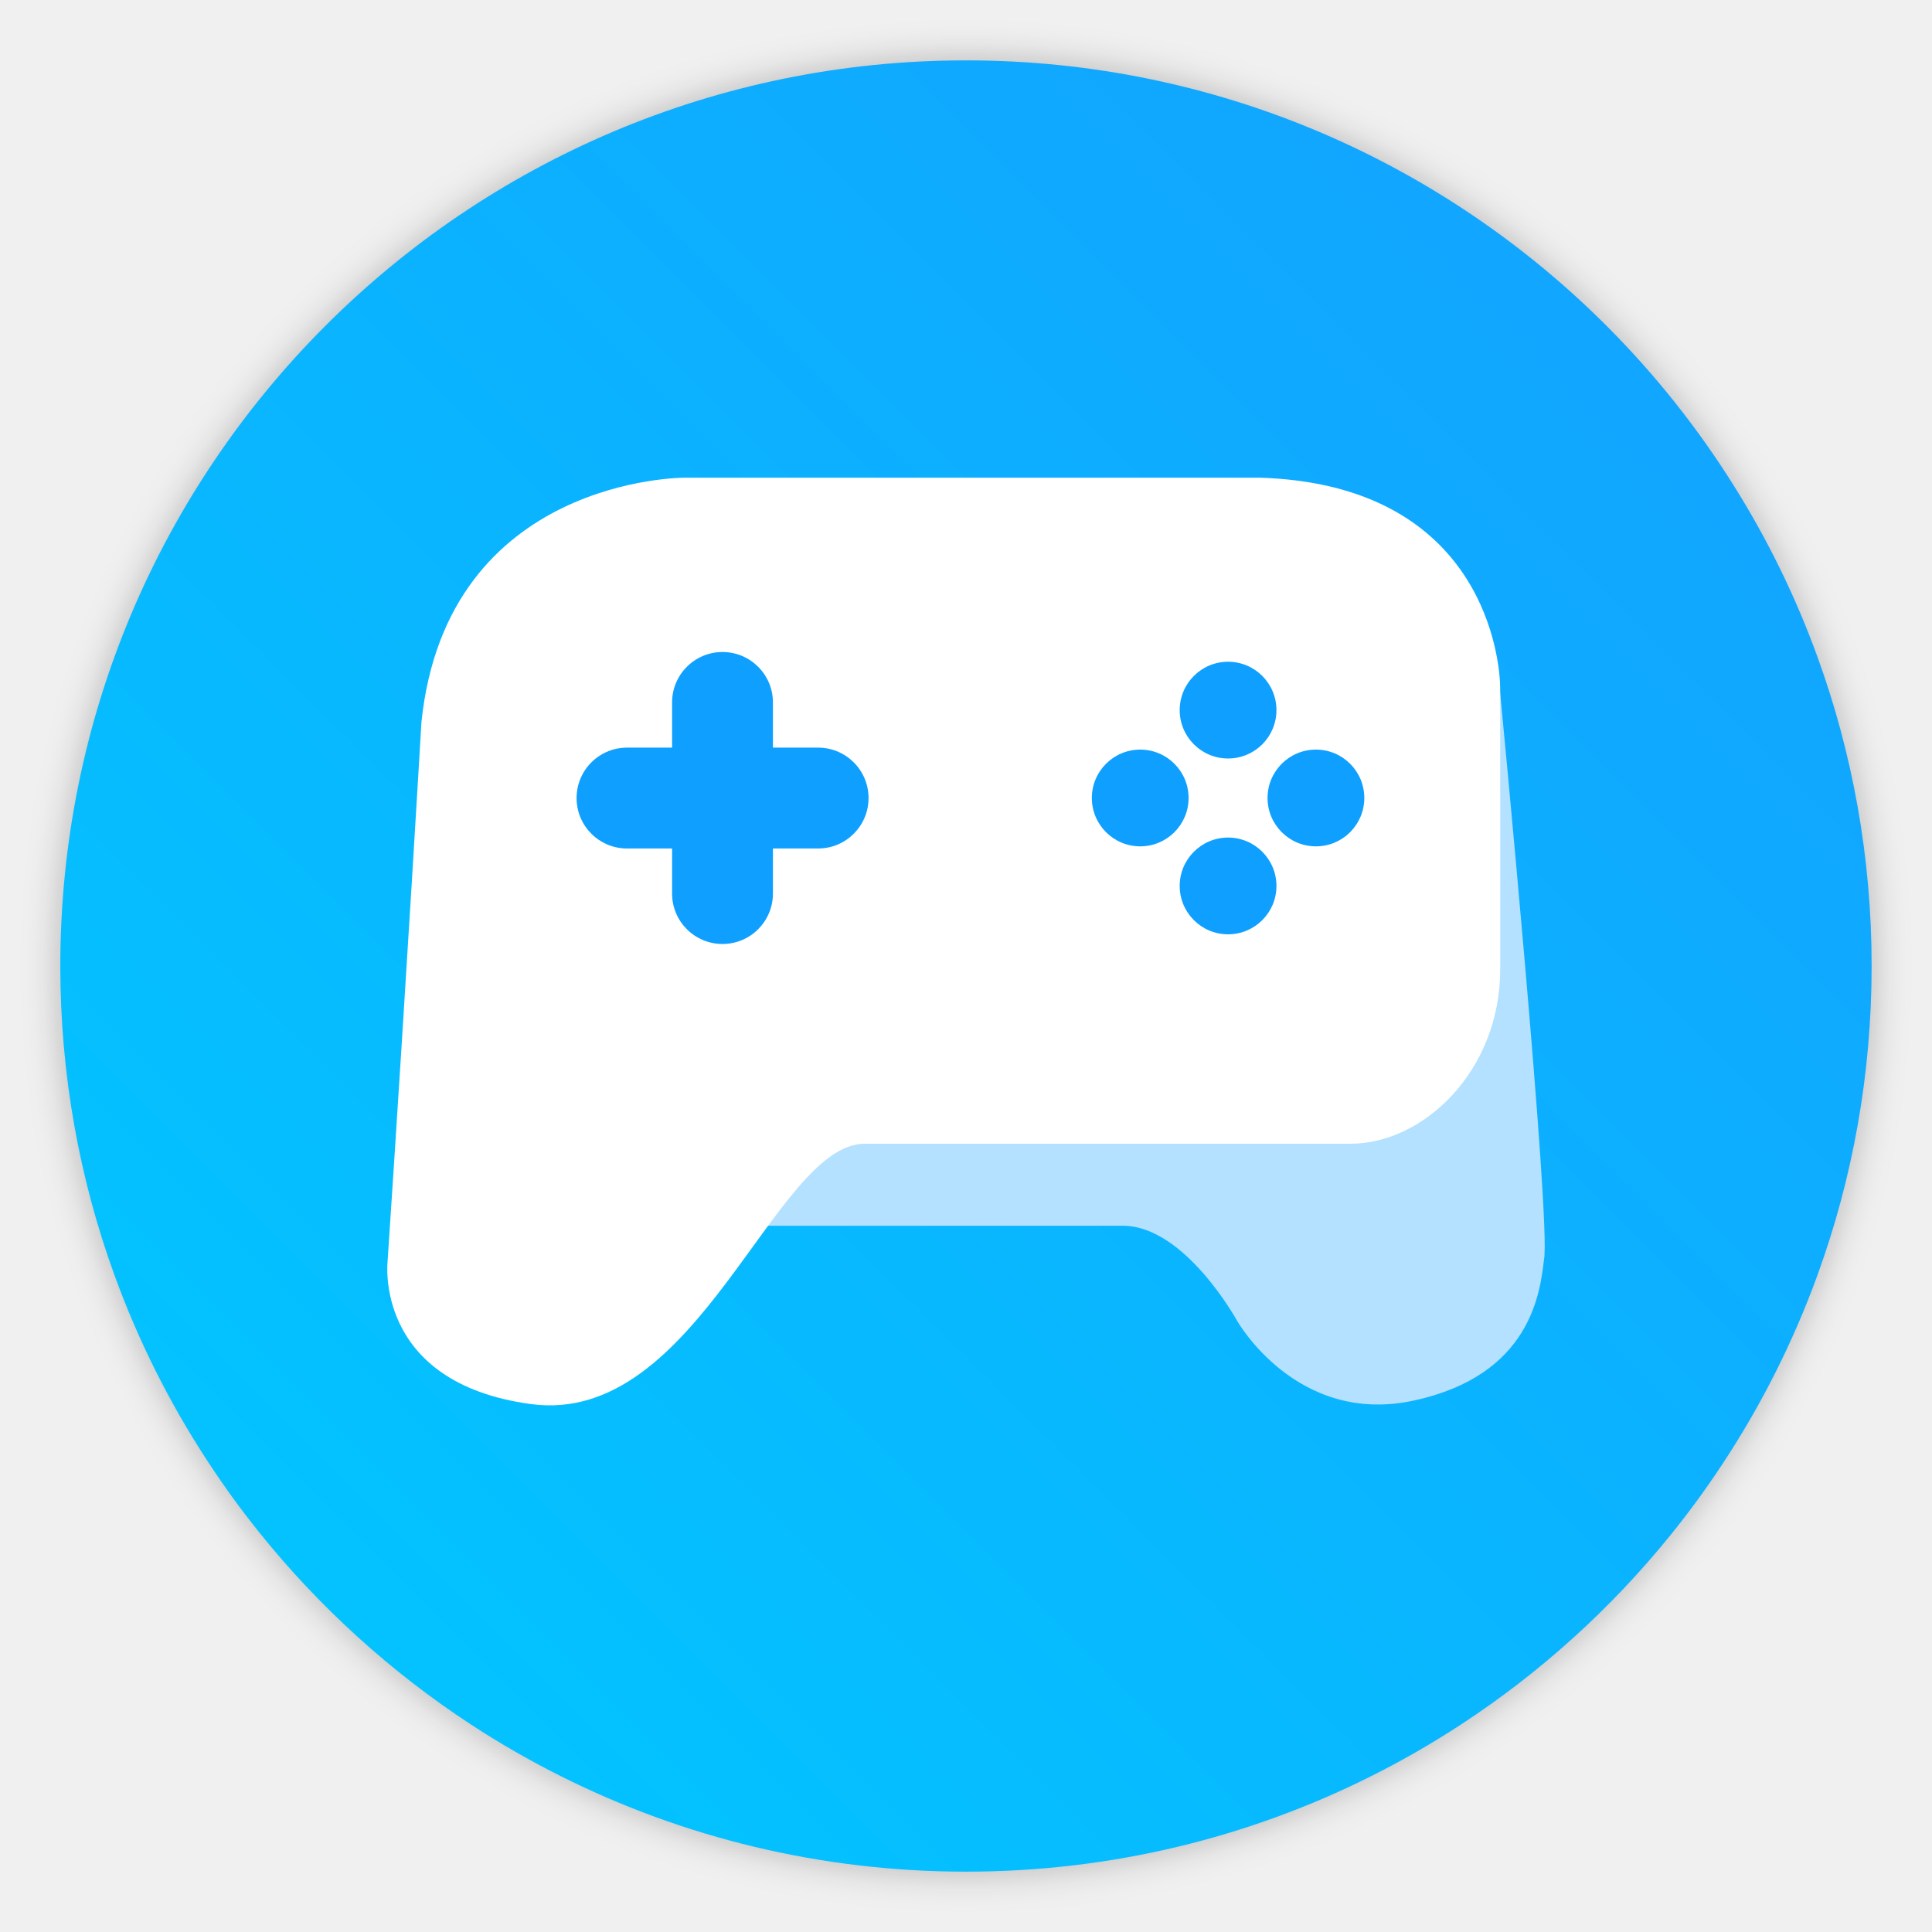
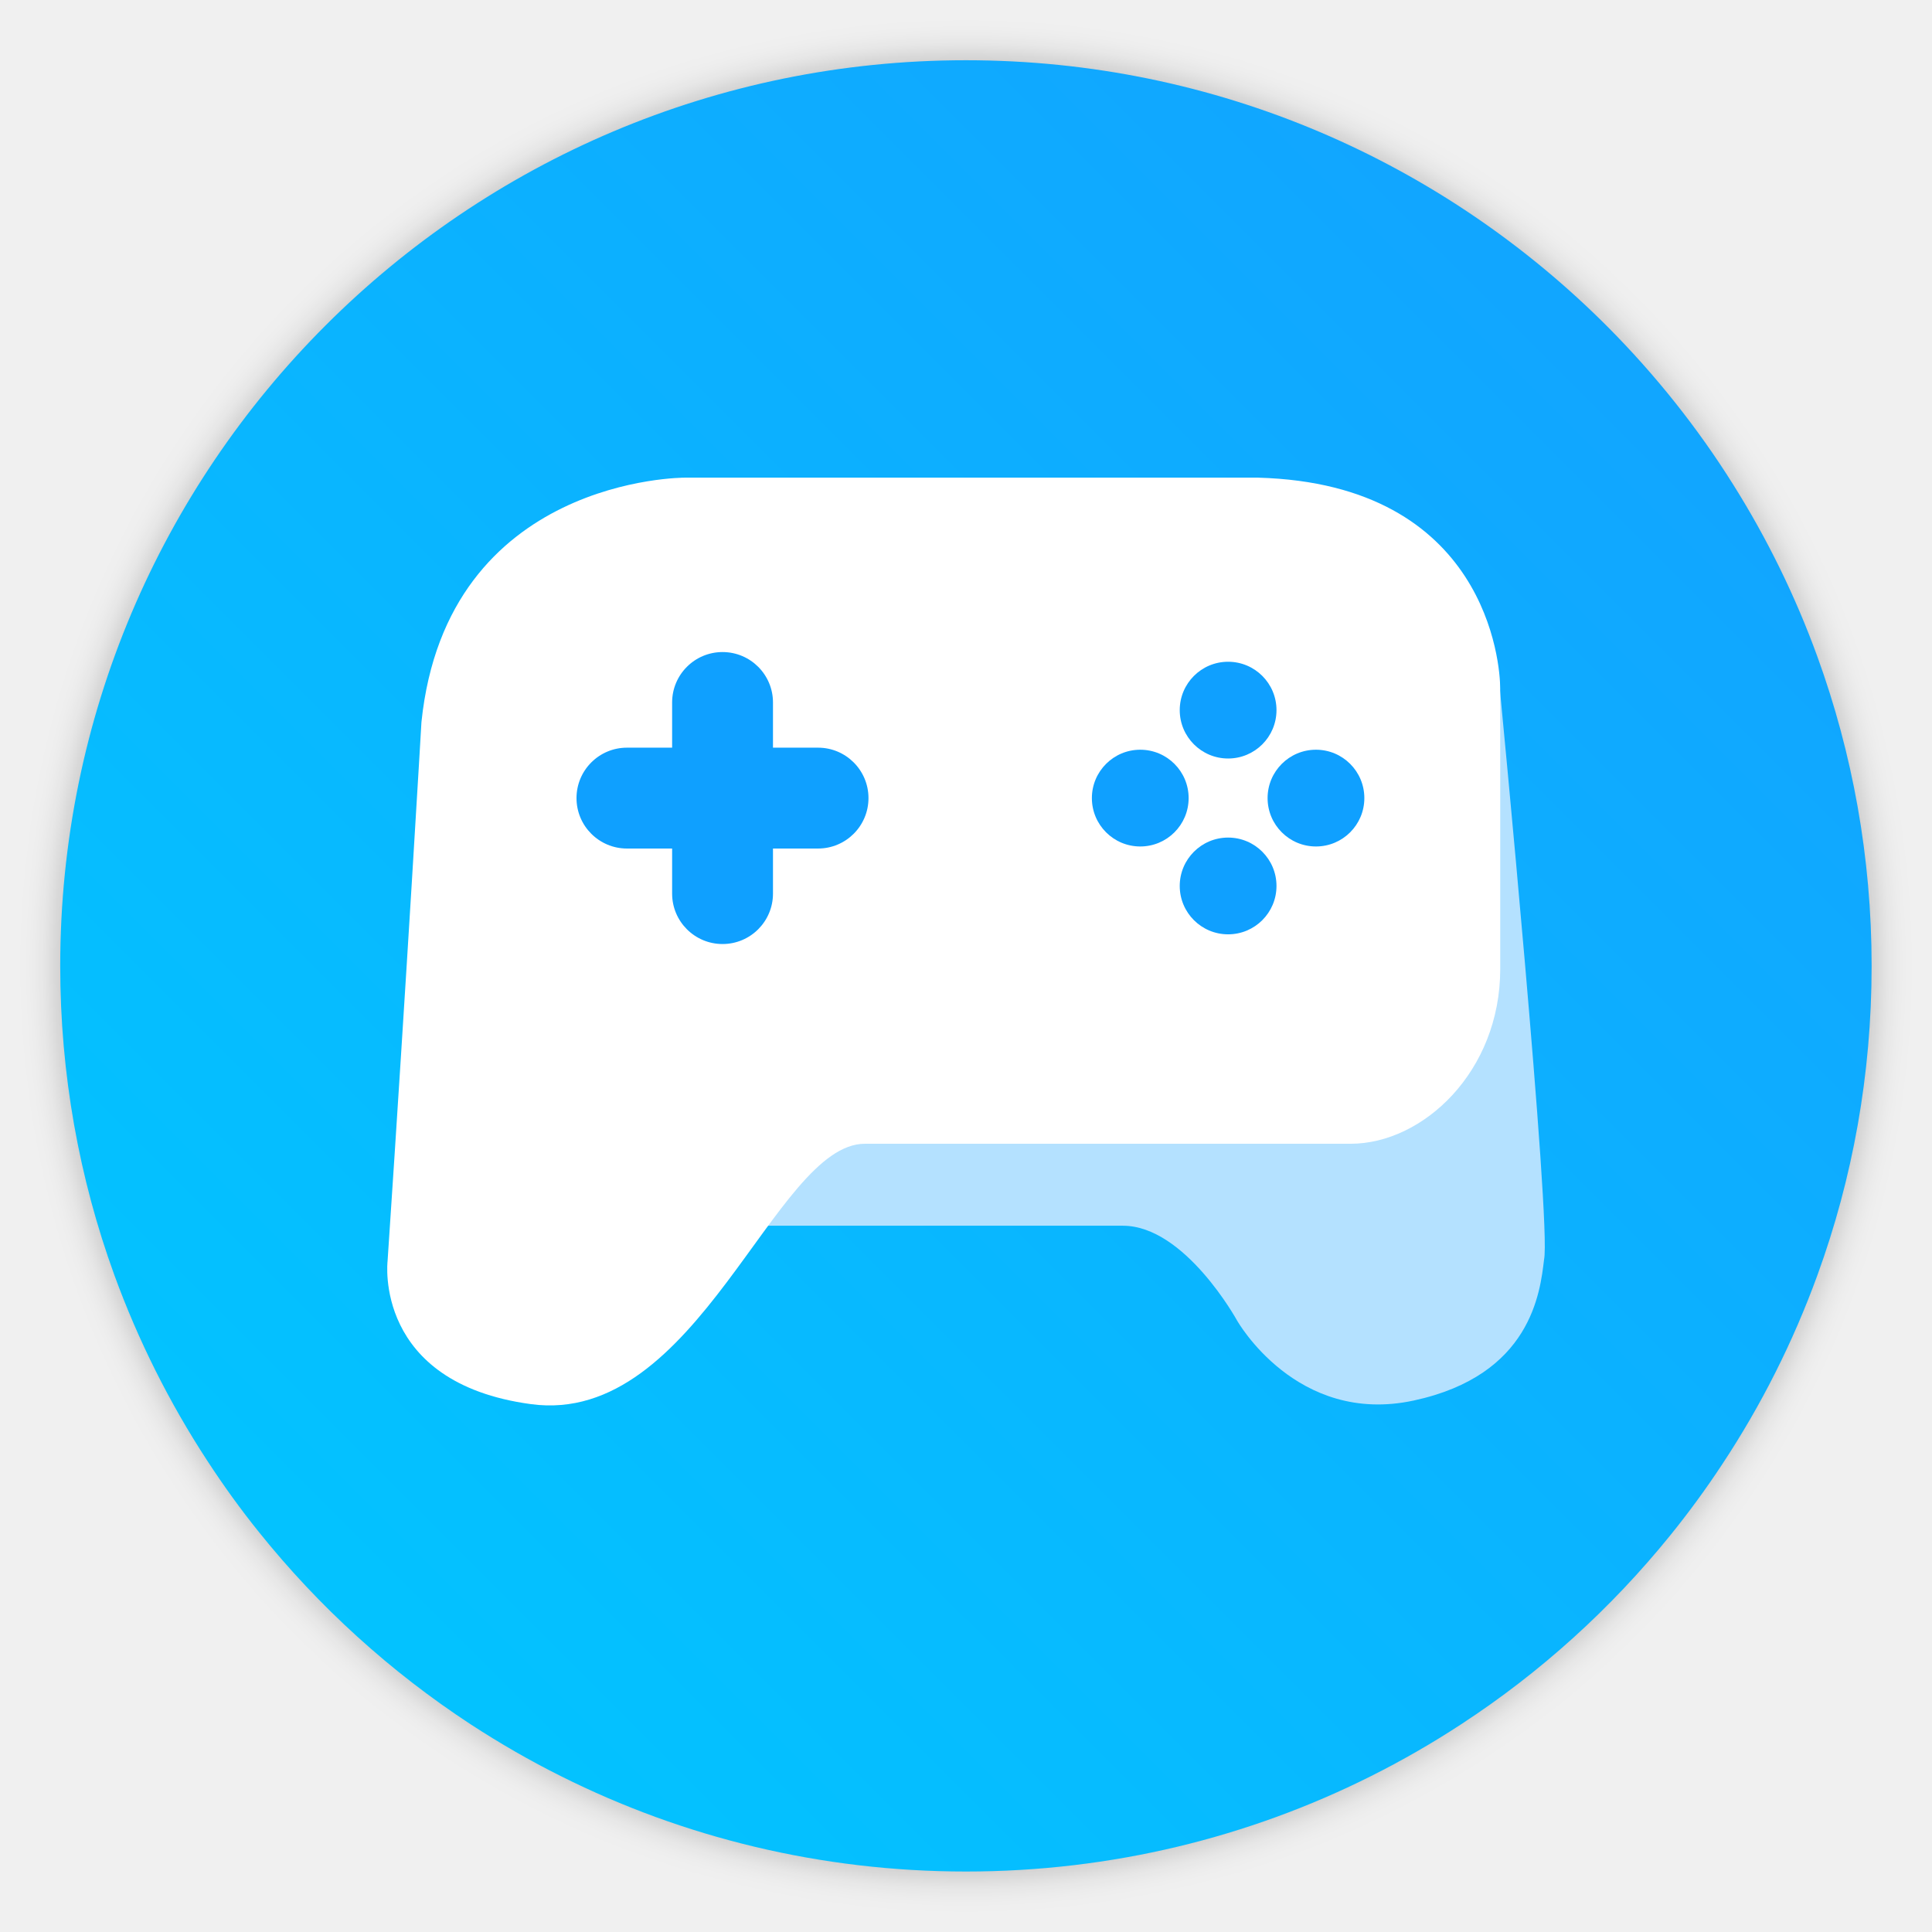
- <svg xmlns="http://www.w3.org/2000/svg" width="64" height="64" version="1.1" id="svg285">
-   <defs id="defs207">
-     <linearGradient id="SVGID_3_" x1="236.94" x2="236.94" y1="499.1" y2="188.45" gradientTransform="matrix(0.11732,-3.7746e-7,-3.7746e-7,-0.11732,2.3665,59.099)" gradientUnits="userSpaceOnUse">
-       <stop stop-color="#fff" offset="0" id="stop4" />
-       <stop stop-color="#E8EFEE" offset="1" id="stop6" />
-     </linearGradient>
-     <linearGradient id="SVGID_4_" x1="47.937" x2="218.81" y1="214.76" y2="43.895" gradientTransform="matrix(0.11732,-3.7746e-7,-3.7746e-7,-0.11732,2.3665,59.099)" gradientUnits="userSpaceOnUse">
-       <stop stop-color="#C2CECE" stop-opacity="0" offset="0" id="stop9" />
-       <stop stop-color="#AFBCBC" stop-opacity=".179" offset=".179" id="stop11" />
-       <stop stop-color="#5B6A6A" offset="1" id="stop13" />
-     </linearGradient>
-     <linearGradient id="SVGID_5_" x1="415.97" x2="289.99" y1="209.97" y2="284.46" gradientTransform="matrix(0.11732,-3.7746e-7,-3.7746e-7,-0.11732,2.3665,59.099)" gradientUnits="userSpaceOnUse">
-       <stop stop-color="#C2CECE" stop-opacity="0" offset="0" id="stop16" />
-       <stop stop-color="#AFBCBC" stop-opacity=".179" offset=".179" id="stop18" />
-       <stop stop-color="#5B6A6A" offset="1" id="stop20" />
-     </linearGradient>
-     <linearGradient id="SVGID_6_" x1="396.38" x2="227.75" y1="239.89" y2="408.53" gradientTransform="matrix(0.11732,-3.7746e-7,-3.7746e-7,-0.11732,2.3665,59.099)" gradientUnits="userSpaceOnUse">
-       <stop stop-color="#C2CECE" stop-opacity="0" offset="0" id="stop23" />
-       <stop stop-color="#AFBCBC" stop-opacity=".179" offset=".179" id="stop25" />
-       <stop stop-color="#5B6A6A" offset="1" id="stop27" />
-     </linearGradient>
-     <linearGradient id="SVGID_7_" x1="337.68" x2="337.68" y1="405.48" y2="212.51" gradientTransform="matrix(0.11733,0,0,-0.11733,2.3665,59.099)" gradientUnits="userSpaceOnUse">
-       <stop stop-color="#fff" offset="0" id="stop30" />
-       <stop stop-color="#E8EFEE" offset="1" id="stop32" />
-     </linearGradient>
-     <linearGradient id="SVGID_8_" x1="219.22" x2="7.252" y1="215.38" y2="427.35" gradientTransform="matrix(0.11732,-3.7746e-7,-3.7746e-7,-0.11732,2.3665,59.099)" gradientUnits="userSpaceOnUse">
-       <stop stop-color="#C2CECE" stop-opacity="0" offset="0" id="stop35" />
-       <stop stop-color="#AFBCBC" stop-opacity=".179" offset=".179" id="stop37" />
-       <stop stop-color="#5B6A6A" offset="1" id="stop39" />
-     </linearGradient>
-     <linearGradient id="SVGID_9_" x1="136.02" x2="136.02" y1="427.08" y2="205.27" gradientTransform="matrix(0.11733,0,0,-0.11733,2.3665,59.099)" gradientUnits="userSpaceOnUse">
-       <stop stop-color="#fff" offset="0" id="stop42" />
-       <stop stop-color="#E8EFEE" offset="1" id="stop44" />
-     </linearGradient>
-     <linearGradient id="SVGID_10_" x1="175.11" x2="91.908" y1="259.51" y2="342.71" gradientTransform="matrix(0.11732,-3.7746e-7,-3.7746e-7,-0.11732,2.3665,59.099)" gradientUnits="userSpaceOnUse">
-       <stop stop-color="#C2CECE" stop-opacity="0" offset="0" id="stop47" />
-       <stop stop-color="#AFBCBC" stop-opacity=".179" offset=".179" id="stop49" />
-       <stop stop-color="#5B6A6A" offset="1" id="stop51" />
-     </linearGradient>
-     <linearGradient id="SVGID_11_" x1="136.53" x2="136.53" y1="332.5" y2="271.22" gradientTransform="matrix(0.11732,-3.7746e-7,-3.7746e-7,-0.11732,2.3665,59.099)" gradientUnits="userSpaceOnUse">
-       <stop stop-color="#5B6A6A" offset="0" id="stop54" />
-       <stop stop-color="#303033" offset="1" id="stop56" />
-     </linearGradient>
-     <linearGradient id="SVGID_12_" x1="369.08" x2="56.672" y1="52.383" y2="364.78" gradientTransform="matrix(0.11732,-3.7746e-7,-3.7746e-7,-0.11732,2.3665,59.099)" gradientUnits="userSpaceOnUse">
-       <stop stop-color="#C2CECE" stop-opacity="0" offset="0" id="stop59" />
-       <stop stop-color="#AFBCBC" stop-opacity=".179" offset=".179" id="stop61" />
-       <stop stop-color="#5B6A6A" offset="1" id="stop63" />
-     </linearGradient>
-     <linearGradient id="SVGID_13_" x1="175.85" x2="175.85" y1="223.35" y2="141.16" gradientTransform="matrix(0.11733,0,0,-0.11733,2.3665,59.099)" gradientUnits="userSpaceOnUse">
-       <stop stop-color="#fff" offset="0" id="stop66" />
-       <stop stop-color="#E8EFEE" offset="1" id="stop68" />
-     </linearGradient>
-     <linearGradient id="SVGID_14_" x1="175.85" x2="175.85" y1="162.49" y2="227.31" gradientTransform="matrix(0.11733,0,0,-0.11733,2.3665,59.099)" gradientUnits="userSpaceOnUse">
-       <stop stop-color="#97AAAA" offset="0" id="stop71" />
-       <stop stop-color="#E8EFEE" offset="1" id="stop73" />
-     </linearGradient>
-     <linearGradient id="SVGID_15_" x1="209.21" x2="159.6" y1="151.19" y2="200.79" gradientTransform="matrix(0.11732,-3.7746e-7,-3.7746e-7,-0.11732,2.3665,59.099)" gradientUnits="userSpaceOnUse">
-       <stop stop-color="#C2CECE" stop-opacity="0" offset="0" id="stop76" />
-       <stop stop-color="#AFBCBC" stop-opacity=".179" offset=".179" id="stop78" />
-       <stop stop-color="#5B6A6A" offset="1" id="stop80" />
-     </linearGradient>
-     <linearGradient id="SVGID_16_" x1="175.85" x2="175.85" y1="207.92" y2="149.41" gradientTransform="matrix(0.11733,0,0,-0.11733,2.3665,59.099)" gradientUnits="userSpaceOnUse">
-       <stop stop-color="#5B6A6A" offset="0" id="stop83" />
-       <stop stop-color="#303033" offset="1" id="stop85" />
-     </linearGradient>
-     <linearGradient id="SVGID_17_" x1="298" x2="298" y1="223.35" y2="141.16" gradientTransform="matrix(0.11733,0,0,-0.11733,2.3665,59.099)" gradientUnits="userSpaceOnUse">
-       <stop stop-color="#fff" offset="0" id="stop88" />
-       <stop stop-color="#E8EFEE" offset="1" id="stop90" />
-     </linearGradient>
-     <linearGradient id="SVGID_18_" x1="298" x2="298" y1="162.49" y2="227.31" gradientTransform="matrix(0.11733,0,0,-0.11733,2.3665,59.099)" gradientUnits="userSpaceOnUse">
-       <stop stop-color="#97AAAA" offset="0" id="stop93" />
-       <stop stop-color="#E8EFEE" offset="1" id="stop95" />
-     </linearGradient>
-     <linearGradient id="SVGID_19_" x1="331.35" x2="281.75" y1="151.19" y2="200.79" gradientTransform="matrix(0.11732,-3.7746e-7,-3.7746e-7,-0.11732,2.3665,59.099)" gradientUnits="userSpaceOnUse">
-       <stop stop-color="#C2CECE" stop-opacity="0" offset="0" id="stop98" />
-       <stop stop-color="#AFBCBC" stop-opacity=".179" offset=".179" id="stop100" />
-       <stop stop-color="#5B6A6A" offset="1" id="stop102" />
-     </linearGradient>
-     <linearGradient id="SVGID_20_" x1="298" x2="298" y1="207.92" y2="149.41" gradientTransform="matrix(0.11733,0,0,-0.11733,2.3665,59.099)" gradientUnits="userSpaceOnUse">
-       <stop stop-color="#5B6A6A" offset="0" id="stop105" />
-       <stop stop-color="#303033" offset="1" id="stop107" />
-     </linearGradient>
-     <linearGradient id="SVGID_21_" x1="316.79" x2="316.79" y1="342.86" y2="270.21" gradientTransform="matrix(0.11732,-3.7746e-7,-3.7746e-7,-0.11732,2.3665,59.099)" gradientUnits="userSpaceOnUse">
-       <stop stop-color="#5B6A6A" offset="0" id="stop110" />
-       <stop stop-color="#303033" offset="1" id="stop112" />
-     </linearGradient>
-     <linearGradient id="SVGID_22_" x1="359.25" x2="318.17" y1="235.5" y2="276.59" gradientTransform="matrix(0.11732,-3.7746e-7,-3.7746e-7,-0.11732,2.3665,59.099)" gradientUnits="userSpaceOnUse">
-       <stop stop-color="#C2CECE" stop-opacity="0" offset="0" id="stop115" />
-       <stop stop-color="#AFBCBC" stop-opacity=".179" offset=".179" id="stop117" />
-       <stop stop-color="#5B6A6A" offset="1" id="stop119" />
-     </linearGradient>
-     <linearGradient id="SVGID_23_" x1="358.38" x2="358.38" y1="301.28" y2="228.63" gradientTransform="matrix(0.11732,-3.7746e-7,-3.7746e-7,-0.11732,2.3665,59.099)" gradientUnits="userSpaceOnUse">
-       <stop stop-color="#5B6A6A" offset="0" id="stop122" />
-       <stop stop-color="#303033" offset="1" id="stop124" />
-     </linearGradient>
-     <linearGradient id="SVGID_24_" x1="402.25" x2="361.3" y1="275.8" y2="316.75" gradientTransform="matrix(0.11732,-3.7746e-7,-3.7746e-7,-0.11732,2.3665,59.099)" gradientUnits="userSpaceOnUse">
-       <stop stop-color="#C2CECE" stop-opacity="0" offset="0" id="stop127" />
-       <stop stop-color="#AFBCBC" stop-opacity=".179" offset=".179" id="stop129" />
-       <stop stop-color="#5B6A6A" offset="1" id="stop131" />
-     </linearGradient>
-     <linearGradient id="SVGID_25_" x1="404.14" x2="386.14" y1="273.88" y2="291.89" gradientTransform="matrix(0.11732,-3.7746e-7,-3.7746e-7,-0.11732,2.3665,59.099)" gradientUnits="userSpaceOnUse">
-       <stop stop-color="#5B6A6A" offset="0" id="stop134" />
-       <stop stop-color="#303033" offset="1" id="stop136" />
-     </linearGradient>
-     <linearGradient id="SVGID_26_" x1="362.53" x2="344.47" y1="232.22" y2="250.28" gradientTransform="matrix(0.11732,-3.7746e-7,-3.7746e-7,-0.11732,2.3665,59.099)" gradientUnits="userSpaceOnUse">
-       <stop stop-color="#5B6A6A" offset="0" id="stop139" />
-       <stop stop-color="#303033" offset="1" id="stop141" />
-     </linearGradient>
-     <linearGradient id="SVGID_27_" x1="364.72" x2="300.11" y1="313.07" y2="377.69" gradientTransform="matrix(0.11732,-3.7746e-7,-3.7746e-7,-0.11732,2.3665,59.099)" gradientUnits="userSpaceOnUse">
-       <stop stop-color="#C2CECE" stop-opacity="0" offset="0" id="stop144" />
-       <stop stop-color="#AFBCBC" stop-opacity=".179" offset=".179" id="stop146" />
-       <stop stop-color="#5B6A6A" offset="1" id="stop148" />
-     </linearGradient>
-     <linearGradient id="SVGID_28_" x1="329.49" x2="357.44" y1="265.25" y2="237.3" gradientTransform="matrix(0.11733,0,0,-0.11733,2.3665,59.099)" gradientUnits="userSpaceOnUse">
-       <stop stop-color="#00A6F9" offset="0" id="stop151" />
-       <stop stop-color="#0071E2" offset="1" id="stop153" />
-     </linearGradient>
-     <linearGradient id="SVGID_29_" x1="323.2" x2="258.59" y1="271.55" y2="336.17" gradientTransform="matrix(0.11732,-3.7746e-7,-3.7746e-7,-0.11732,2.3665,59.099)" gradientUnits="userSpaceOnUse">
-       <stop stop-color="#C2CECE" stop-opacity="0" offset="0" id="stop156" />
-       <stop stop-color="#AFBCBC" stop-opacity=".179" offset=".179" id="stop158" />
-       <stop stop-color="#5B6A6A" offset="1" id="stop160" />
-     </linearGradient>
-     <linearGradient id="SVGID_30_" x1="362.48" x2="344.42" y1="315.31" y2="333.37" gradientTransform="matrix(0.11732,-3.7746e-7,-3.7746e-7,-0.11732,2.3665,59.099)" gradientUnits="userSpaceOnUse">
-       <stop stop-color="#5B6A6A" offset="0" id="stop163" />
-       <stop stop-color="#303033" offset="1" id="stop165" />
-     </linearGradient>
-     <linearGradient id="SVGID_31_" x1="320.9" x2="302.86" y1="273.84" y2="291.88" gradientTransform="matrix(0.11732,-3.7746e-7,-3.7746e-7,-0.11732,2.3665,59.099)" gradientUnits="userSpaceOnUse">
-       <stop stop-color="#5B6A6A" offset="0" id="stop168" />
-       <stop stop-color="#303033" offset="1" id="stop170" />
-     </linearGradient>
-     <linearGradient id="SVGID_32_" x1="329.49" x2="357.44" y1="348.29" y2="320.34" gradientTransform="matrix(0.11733,0,0,-0.11733,2.3665,59.099)" gradientUnits="userSpaceOnUse">
-       <stop stop-color="#7BD101" offset="0" id="stop173" />
-       <stop stop-color="#5CCD0B" offset=".262" id="stop175" />
-       <stop stop-color="#08C126" offset="1" id="stop177" />
-     </linearGradient>
-     <linearGradient id="SVGID_33_" x1="287.97" x2="315.92" y1="306.77" y2="278.82" gradientTransform="matrix(0.11733,0,0,-0.11733,2.3665,59.099)" gradientUnits="userSpaceOnUse">
-       <stop stop-color="#FFCF95" offset="0" id="stop180" />
-       <stop stop-color="#FFC954" offset=".427" id="stop182" />
-       <stop stop-color="#FFC200" offset="1" id="stop184" />
-     </linearGradient>
-     <linearGradient id="SVGID_34_" x1="371.26" x2="399.21" y1="306.77" y2="278.82" gradientTransform="matrix(0.11733,0,0,-0.11733,2.3665,59.099)" gradientUnits="userSpaceOnUse">
-       <stop stop-color="#D63305" offset="0" id="stop187" />
-       <stop stop-color="#960000" offset="1" id="stop189" />
-     </linearGradient>
-     <linearGradient id="SVGID_35_" x1="213.77" x2="213.77" y1="251.43" y2="227.41" gradientTransform="matrix(0.11732,-3.7746e-7,-3.7746e-7,-0.11732,2.3665,59.099)" gradientUnits="userSpaceOnUse">
-       <stop stop-color="#5B6A6A" offset="0" id="stop192" />
-       <stop stop-color="#303033" offset="1" id="stop194" />
-     </linearGradient>
-     <linearGradient id="SVGID_36_" x1="260.08" x2="260.08" y1="251.43" y2="227.41" gradientTransform="matrix(0.11732,-3.7746e-7,-3.7746e-7,-0.11732,2.3665,59.099)" gradientUnits="userSpaceOnUse">
-       <stop stop-color="#5B6A6A" offset="0" id="stop197" />
-       <stop stop-color="#303033" offset="1" id="stop199" />
-     </linearGradient>
-     <linearGradient id="linearGradient862-3" x1="7.937" x2="7.937" y1="15.081" y2="1.852" gradientTransform="matrix(3.7796,0,0,3.7796,83.90641,-1.0005)" gradientUnits="userSpaceOnUse">
-       <stop stop-color="#427fff" offset="0" id="stop202" />
-       <stop stop-color="#59e3ff" offset="1" id="stop204" />
-     </linearGradient>
-     <filter color-interpolation-filters="sRGB" height="1.048" width="1.048" y="-.024" x="-.024" id="filter2761">
-       <feGaussianBlur id="feGaussianBlur2" stdDeviation="0.146" />
+ <svg xmlns="http://www.w3.org/2000/svg" width="64" height="64" version="1.1" viewBox="0 0 16.933 16.933">
+   <defs>
+     <filter id="filter11290-56" x="-.024" y="-.024" width="1.048" height="1.048" color-interpolation-filters="sRGB">
+       <feGaussianBlur stdDeviation="0.159" />
    </filter>
-     <linearGradient gradientUnits="userSpaceOnUse" gradientTransform="translate(0 -.07421)" y2="1.17" y1="15.576" x2="15.65" x1="1.331" id="linearGradient1024-6">
-       <stop id="stop5" offset="0" stop-color="#dddfe1" />
-       <stop id="stop7" offset="1" stop-opacity=".996" stop-color="#f3f4f6" />
-     </linearGradient>
-     <style type="text/css" id="style1168" />
-     <linearGradient id="b-3" x1="399.57" x2="399.57" y1="545.8" y2="517.8" gradientTransform="matrix(2.1429,0,0,2.1429,-913.76,-1129.9)" gradientUnits="userSpaceOnUse">
-       <stop stop-color="#3889e9" offset="0" id="stop1170" />
-       <stop stop-color="#5ea5fb" offset="1" id="stop1172" />
-     </linearGradient>
-     <style type="text/css" id="style1175" />
-     <style type="text/css" id="style1177" />
-     <filter id="filter1057-3" x="-.027" y="-.027" width="1.054" height="1.054" color-interpolation-filters="sRGB">
-       <feGaussianBlur stdDeviation="0.619" id="feGaussianBlur1179" />
-     </filter>
-     <linearGradient id="linearGradient1053-6" x1="-127" x2="-72" y1="60" y2="5" gradientTransform="translate(131.5,-0.51)" gradientUnits="userSpaceOnUse">
-       <stop stop-color="#32d7ff" offset="0" id="stop1182" />
-       <stop stop-color="#329bff" offset="1" id="stop1184" />
-     </linearGradient>
-     <style type="text/css" id="style1187" />
-     <style type="text/css" id="style1189" />
-     <style type="text/css" id="style1191" />
-     <style type="text/css" id="style1193" />
-     <style type="text/css" id="style1195" />
-     <style type="text/css" id="style1197" />
-     <style type="text/css" id="style1199" />
-     <style type="text/css" id="style1313" />
-     <style type="text/css" id="style1315" />
-     <style type="text/css" id="style1317" />
-     <filter id="filter951" x="-.101" y="-.072" width="1.203" height="1.143" color-interpolation-filters="sRGB">
-       <feGaussianBlur stdDeviation="15.307" id="feGaussianBlur1319" />
-     </filter>
-     <style type="text/css" id="style1322" />
-     <filter id="filter1057-7" x="-.027" y="-.027" width="1.054" height="1.054" color-interpolation-filters="sRGB">
-       <feGaussianBlur stdDeviation="0.619" id="feGaussianBlur1324" />
-     </filter>
-     <style type="text/css" id="style1332" />
-     <style type="text/css" id="style1334" />
-     <style type="text/css" id="style1336" />
-     <style type="text/css" id="style1338" />
-     <style type="text/css" id="style1340" />
-     <style type="text/css" id="style1342" />
-     <style type="text/css" id="style1344" />
-     <style type="text/css" id="style1042" />
-     <style type="text/css" id="style1044" />
-     <style type="text/css" id="style1046" />
-     <style type="text/css" id="style1048" />
-     <style type="text/css" id="style1050" />
-     <style type="text/css" id="style1052" />
-     <style type="text/css" id="style1054" />
-     <style type="text/css" id="style1056" />
-     <style type="text/css" id="style1058" />
-     <style type="text/css" id="style1060" />
-     <style type="text/css" id="style1062" />
-     <style type="text/css" id="style1064" />
-     <style type="text/css" id="style1066" />
-     <style type="text/css" id="style1068" />
-     <style type="text/css" id="style1070" />
-     <style type="text/css" id="style1072" />
-     <style type="text/css" id="style1074" />
-     <style type="text/css" id="style1076" />
-     <style type="text/css" id="style1078" />
-     <filter id="filter11290" x="-.024" y="-.024" width="1.048" height="1.048" color-interpolation-filters="sRGB">
-       <feGaussianBlur stdDeviation="0.159" id="feGaussianBlur1080" />
-     </filter>
-     <linearGradient id="linearGradient1005" x1=".871" x2="16.246" y1="16.164" y2=".789" gradientTransform="matrix(3.7796,0,0,3.7796,-0.1324115,0.025278)" gradientUnits="userSpaceOnUse">
-       <stop stop-color="#00c8ff" offset="0" id="stop1083" />
-       <stop stop-color="#14a0ff" offset="1" id="stop1085" />
+     <linearGradient id="linearGradient1005-2" x1=".871" x2="16.246" y1="16.164" y2=".789" gradientTransform="matrix(1 0 0 1 1.4202 -.28624)" gradientUnits="userSpaceOnUse">
+       <stop stop-color="#00c8ff" offset="0" />
+       <stop stop-color="#14a0ff" offset="1" />
    </linearGradient>
  </defs>
-   <circle transform="matrix(3.7796,0,0,3.7796,-0.102788,0.02458453)" cx="8.494" cy="8.46" r="7.938" filter="url(#filter11290)" opacity="0.25" stroke-width="0.14" id="circle1090" />
-   <path d="m 62,32 c 0,3.596 -0.633,7.045 -1.794,10.24 -0.807,2.221 -1.869,4.321 -3.152,6.264 -0.538,0.817 -1.115,1.605 -1.729,2.363 -1.964,2.426 -4.298,4.538 -6.919,6.253 -0.965,0.632 -1.968,1.21 -3.006,1.728 -4.032,2.018 -8.584,3.153 -13.401,3.153 -4.817,0 -9.369,-1.135 -13.401,-3.153 -1.038,-0.518 -2.042,-1.096 -3.007,-1.728 -2.653,-1.738 -5.016,-3.883 -6.996,-6.349 -0.615,-0.764 -1.192,-1.56 -1.729,-2.384 -1.249,-1.91 -2.284,-3.971 -3.075,-6.149 -1.161,-3.195 -1.793,-6.642 -1.793,-10.237 0,-16.569 13.432,-30.001 30.001,-30.001 8.317,0 15.843,3.385 21.277,8.851 1.566,1.575 2.958,3.323 4.144,5.214 1.121,1.78 2.057,3.688 2.786,5.695 1.161,3.196 1.794,6.644 1.794,10.24 z" fill="url(#linearGradient1005)" stroke-width="0.117" id="path1092" style="fill:url(#linearGradient1005)" />
-   <circle cx="-43.048" cy="28.578" r="0" fill="url(#a-5)" stroke-width="1.501" id="circle283" />
-   <g fill="#5e4aa6" id="g1372" transform="translate(-65.55313)">
-     <circle cx="-1202" cy="-1306.3" r="0" id="circle1348" />
-     <g transform="matrix(3.7796,0,0,3.7796,46.634,-65.215)" stroke-width="0.265" id="g1358">
-       <circle cx="-299.02" cy="-338.77" r="0" id="circle1350" />
-       <circle cx="-8.106" cy="-3.949" r="0" fill-rule="evenodd" id="circle1352" />
-       <circle cx="-278.25" cy="-357.69" r="0" id="circle1354" />
-       <circle cx="12.663" cy="-22.859" r="0" fill-rule="evenodd" id="circle1356" />
-     </g>
-     <circle cx="-1124.8" cy="-1279.3" r="0" id="circle1360" />
-     <g id="g1370">
-       <circle cx="-1006.3" cy="-1318.6" r="0" id="circle1362" />
-       <circle cx="93.192" cy="-53.109" r="0" fill-rule="evenodd" id="circle1364" />
-       <circle cx="-927.84" cy="-1390.1" r="0" id="circle1366" />
-       <circle cx="171.69" cy="-124.58" r="0" fill-rule="evenodd" id="circle1368" />
-     </g>
-   </g>
-   <text x="-70.477" y="16.42" id="text1380">
-     <tspan x="-70.477" y="16.42" id="tspan1378" />
-   </text>
-   <g fill="#5e4aa6" id="g1424" transform="translate(-65.55313)">
-     <g transform="matrix(3.7796,0,0,3.7796,0.019246,-0.0012424)" stroke-width="0.265" id="g1390">
-       <circle cx="-330.35" cy="-328.38" r="0" id="circle1382" />
-       <circle cx="-39.434" cy="6.44" r="0" fill-rule="evenodd" id="circle1384" />
-       <circle cx="-330.38" cy="-328.5" r="0" id="circle1386" />
-       <circle cx="-301.7" cy="-344.43" r="0" id="circle1388" />
-     </g>
-     <circle cx="-1274.8" cy="-1318.1" r="0" id="circle1392" />
-     <g transform="matrix(3.7796,0,0,3.7796,-112.84,-73.605)" image-rendering="optimizeSpeed" stroke-width="0.265" id="g1402">
-       <circle cx="-330.35" cy="-328.38" r="0" id="circle1394" />
-       <circle cx="-312.11" cy="-326.25" r="0" id="circle1396" />
-       <circle cx="-306.02" cy="-333.07" r="0" id="circle1398" />
-       <circle cx="-308.84" cy="-326.01" r="0" id="circle1400" />
-     </g>
-     <g image-rendering="optimizeSpeed" id="g1410">
-       <circle cx="-1160" cy="-1257.6" r="0" id="circle1404" />
-       <circle cx="-1160" cy="-1257.6" r="0" id="circle1406" />
-       <circle cx="-1244.2" cy="-1289.6" r="0" id="circle1408" />
-     </g>
-     <circle cx="-1124.8" cy="-1279.3" r="0" image-rendering="optimizeSpeed" id="circle1412" />
-     <g transform="matrix(3.7796,0,0,3.7796,123.83,-38.184)" image-rendering="optimizeSpeed" stroke-width="0.265" id="g1422">
-       <circle cx="-299.02" cy="-338.77" r="0" id="circle1414" />
-       <circle cx="-8.106" cy="-3.949" r="0" fill-rule="evenodd" id="circle1416" />
-       <circle cx="-278.25" cy="-357.69" r="0" id="circle1418" />
-       <circle cx="12.663" cy="-22.859" r="0" fill-rule="evenodd" id="circle1420" />
-     </g>
-   </g>
-   <path id="rect1933" style="fill:#b4e1ff;fill-opacity:1;stroke-width:2" d="M 49.689 22.887 C 49.689 22.887 49.209 28.67 49.428 31.732 C 49.646 34.795 45.24 36.639 44.209 37.107 C 43.178 37.576 30.016 37.289 28.484 37.289 C 26.953 37.289 25.352 40.605 25.352 40.605 L 37.195 40.605 C 39.25 40.605 40.975 43.744 40.975 43.744 C 40.975 43.744 42.941 47.236 46.83 46.396 C 50.719 45.557 51.018 42.809 51.146 41.73 C 51.396 40.574 49.689 22.887 49.689 22.887 z " />
-   <path id="rect1929" style="fill:#ffffff;fill-opacity:1;stroke-width:2" d="M 41.68 15.822 L 41.68 15.824 L 22.68 15.824 C 22.68 15.824 14.805 15.793 13.961 23.918 C 13.961 23.918 13.479 32.185 12.84 41.775 C 12.84 41.775 12.363 45.803 17.586 46.512 C 23.125 47.263 25.649 37.887 28.648 37.887 L 44.742 37.887 C 47.134 37.887 49.697 35.5 49.697 32.098 C 49.697 28.695 49.698 23.569 49.695 22.795 C 49.698 22.013 49.261 16.033 41.68 15.822 z " />
-   <g id="g1590" fill="#ffffff" transform="matrix(3.779602,0,0,3.779602,1.846056,-3.176529)" style="fill:#0fa0ff;fill-opacity:1">
-     <rect id="rect1576" ry="0.442" height="2.559" width="0.884" y="6.555" x="5.402" style="fill:#0fa0ff;fill-opacity:1" />
-     <rect id="rect1578" ry="0.442" height="2.559" width="0.884" y="4.565" x="-8.277" transform="rotate(-90)" style="fill:#0fa0ff;fill-opacity:1" />
-     <g id="g1588" transform="translate(0,-0.037725)" style="fill:#0fa0ff;fill-opacity:1">
-       <circle id="circle1580" r="0.424" cy="7.102" cx="10.275" style="fill:#0fa0ff;fill-opacity:1" />
-       <circle id="circle1582" r="0.424" cy="8.643" cx="10.275" style="fill:#0fa0ff;fill-opacity:1" />
-       <circle id="circle1584" r="0.424" cy="9.505" cx="-7.872" transform="rotate(-90)" style="fill:#0fa0ff;fill-opacity:1" />
-       <circle id="circle1586" r="0.424" cy="11.045" cx="-7.872" transform="rotate(-90)" style="fill:#0fa0ff;fill-opacity:1" />
-     </g>
-   </g>
-   <g fill="#5e4aa6" id="g1112" transform="translate(69.96512)">
-     <circle cx="-1248.7" cy="-1241.6" r="0" id="circle1094" />
-     <circle cx="-1351.5" cy="-1275.4" r="0" id="circle1096" />
-     <circle cx="-251.96" cy="-9.92" r="0" fill-rule="evenodd" id="circle1098" />
-     <circle cx="-1124.8" cy="-1279.3" r="0" id="circle1100" />
-     <g transform="matrix(3.7796,0,0,3.7796,123.83,-38.184)" stroke-width="0.265" id="g1110">
-       <circle cx="-299.02" cy="-338.77" r="0" id="circle1102" />
-       <circle cx="-8.106" cy="-3.949" r="0" fill-rule="evenodd" id="circle1104" />
-       <circle cx="-278.25" cy="-357.69" r="0" id="circle1106" />
-       <circle cx="12.663" cy="-22.859" r="0" fill-rule="evenodd" id="circle1108" />
-     </g>
-   </g>
-   <g fill="#5e4aa6" id="g1140" transform="translate(69.96512)">
-     <circle cx="-1210.5" cy="-1317.5" r="0" id="circle1118" />
-     <g transform="matrix(3.7796,0,0,3.7796,38.116,-76.336)" stroke-width="0.265" id="g1128">
-       <circle cx="-299.02" cy="-338.77" r="0" id="circle1120" />
-       <circle cx="-8.106" cy="-3.949" r="0" fill-rule="evenodd" id="circle1122" />
-       <circle cx="-278.25" cy="-357.69" r="0" id="circle1124" />
-       <circle cx="12.663" cy="-22.859" r="0" fill-rule="evenodd" id="circle1126" />
-     </g>
-     <g transform="matrix(3.7796,0,0,3.7796,-85.817,-38.128)" stroke-width="0.265" id="g1138">
-       <circle cx="-330.35" cy="-328.38" r="0" id="circle1130" />
-       <circle cx="-312.11" cy="-326.25" r="0" id="circle1132" />
-       <circle cx="-306.02" cy="-333.07" r="0" id="circle1134" />
-       <circle cx="-308.84" cy="-326.01" r="0" id="circle1136" />
+   <g transform="translate(-1.4552 .29293)">
+     <circle transform="matrix(1 0 0 1 1.428 -.28643)" cx="8.494" cy="8.46" r="7.938" filter="url(#filter11290-56)" opacity=".25" stroke-width=".14" />
+     <path d="m17.859 8.174c0 0.952-0.167 1.864-0.475 2.709-0.214 0.588-0.494 1.143-0.834 1.657-0.142 0.216-0.295 0.425-0.457 0.625-0.52 0.642-1.137 1.201-1.831 1.654-0.255 0.167-0.521 0.32-0.795 0.457-1.067 0.534-2.271 0.834-3.546 0.834-1.274 0-2.479-0.3-3.546-0.834-0.275-0.137-0.54-0.29-0.796-0.457-0.702-0.46-1.327-1.027-1.851-1.68-0.163-0.202-0.315-0.413-0.457-0.631-0.33-0.505-0.604-1.051-0.814-1.627-0.307-0.845-0.474-1.757-0.474-2.708 0-4.384 3.554-7.938 7.938-7.938 2.2 0 4.192 0.896 5.63 2.342 0.414 0.417 0.783 0.879 1.096 1.379 0.296 0.471 0.544 0.976 0.737 1.507 0.307 0.846 0.475 1.758 0.475 2.709z" fill="url(#linearGradient1005-2)" stroke-width=".031" />
+     <path d="m14.602 5.763s-0.127 1.53-0.069 2.34c0.058 0.81-1.108 1.298-1.381 1.422-0.273 0.124-3.755 0.048-4.16 0.048s-0.829 0.877-0.829 0.877h3.134c0.544 0 1 0.83 1 0.83s0.52 0.924 1.549 0.702c1.029-0.222 1.108-0.949 1.142-1.235 0.066-0.306-0.386-4.986-0.386-4.986z" fill="#b4e1ff" stroke-width=".529" />
+     <path d="m12.483 3.893v5.292e-4h-5.027s-2.084-0.008-2.307 2.142c0 0-0.127 2.187-0.297 4.725 0 0-0.126 1.066 1.256 1.253 1.466 0.199 2.133-2.282 2.927-2.282h4.258c0.633 0 1.311-0.631 1.311-1.532 0-0.9 2.64e-4 -2.257-5.3e-4 -2.461 7.94e-4 -0.207-0.115-1.789-2.121-1.845z" fill="#fff" stroke-width=".529" />
+     <g fill="#0fa0ff">
+       <rect x="7.346" y="5.422" width=".884" height="2.559" ry=".442" />
+       <rect transform="rotate(-90)" x="-7.144" y="6.508" width=".884" height="2.559" ry=".442" />
+       <circle cx="12.219" cy="5.931" r=".424" />
+       <circle cx="12.219" cy="7.472" r=".424" />
+       <circle transform="rotate(-90)" cx="-6.702" cy="11.449" r=".424" />
+       <circle transform="rotate(-90)" cx="-6.702" cy="12.989" r=".424" />
    </g>
  </g>
</svg>
